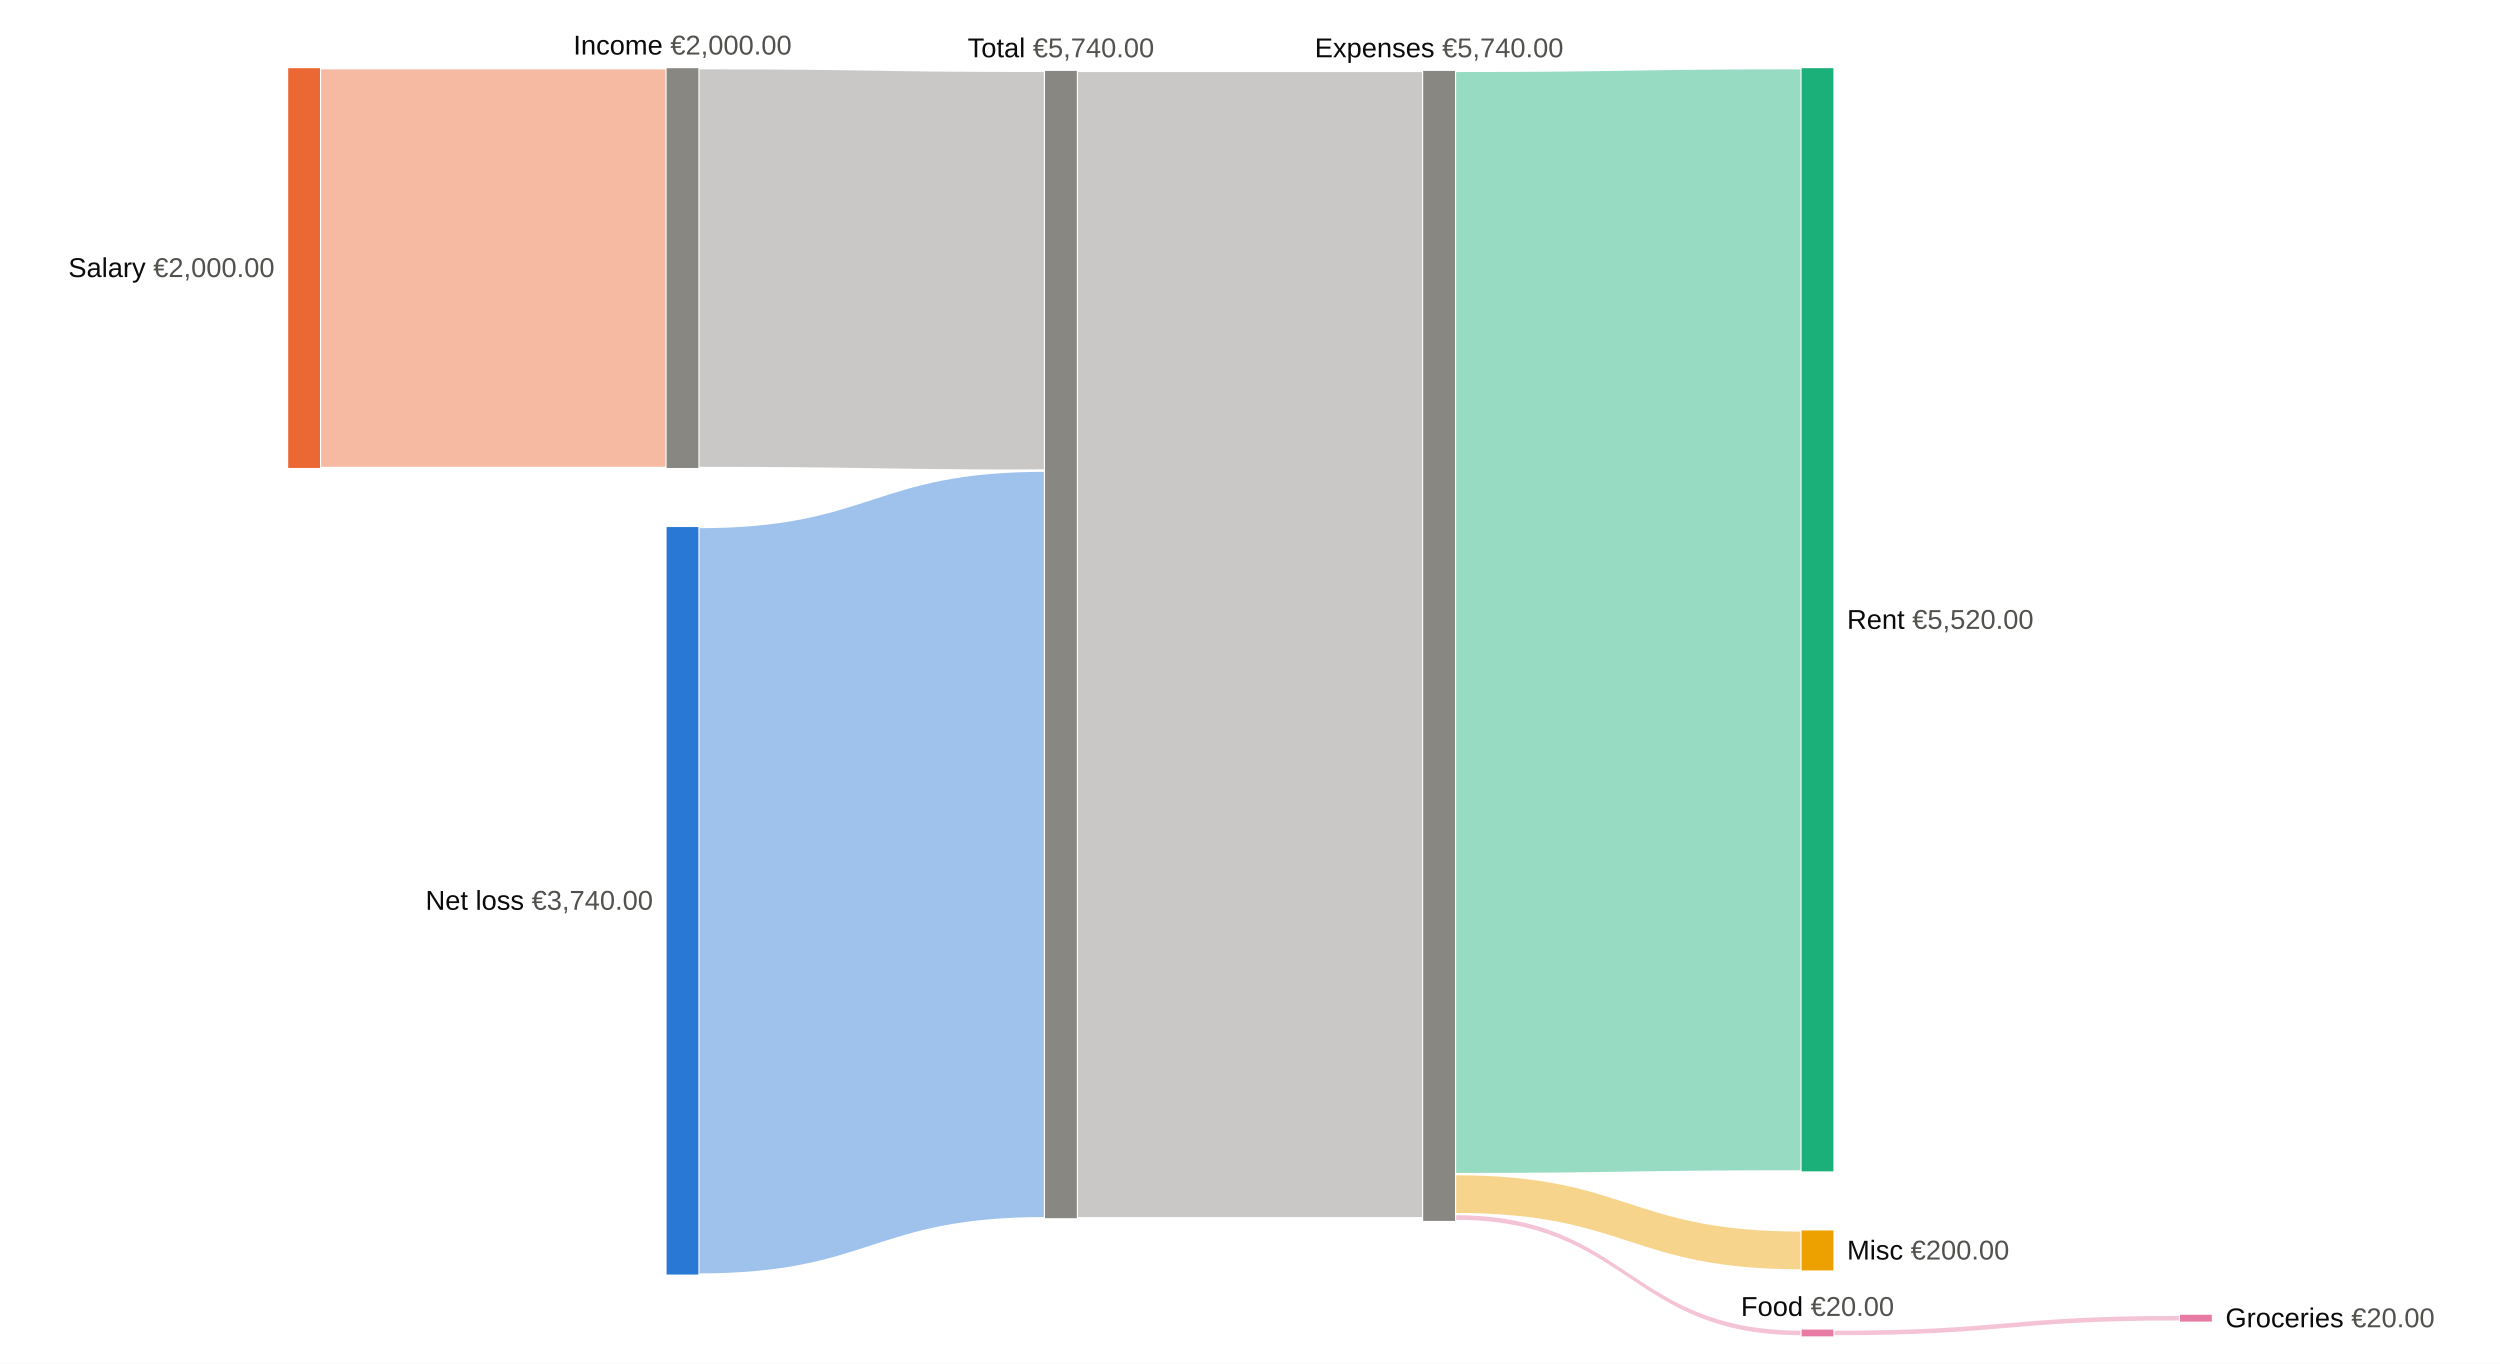
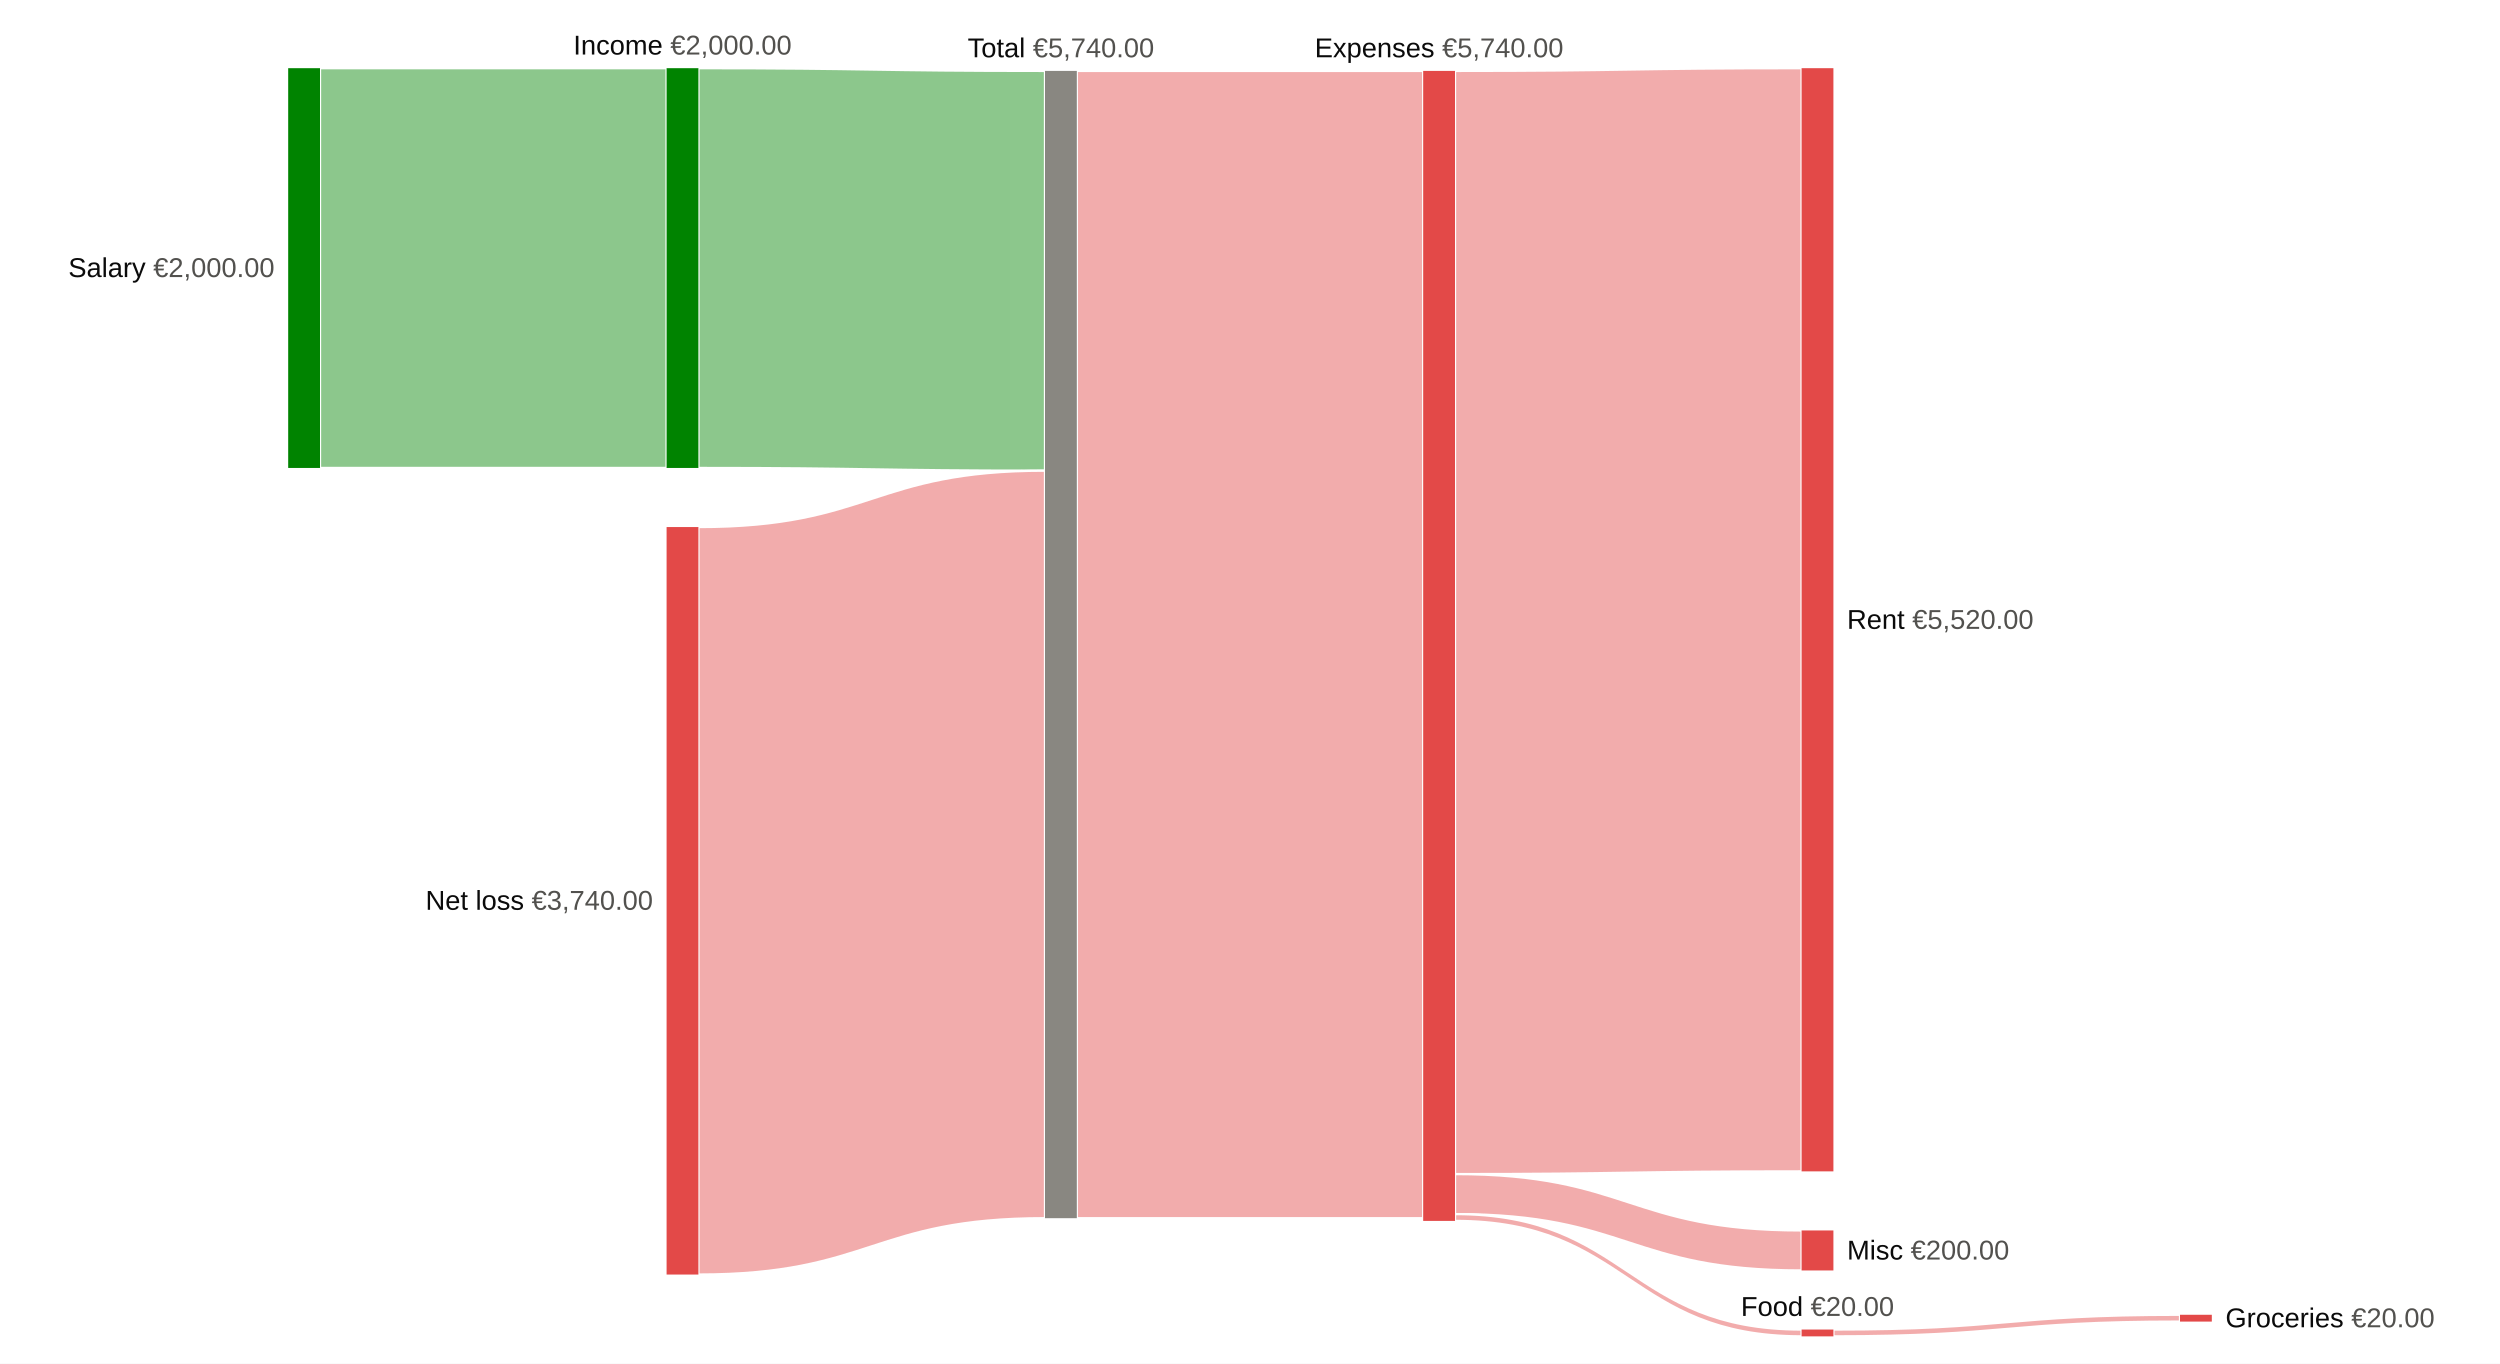
<svg xmlns="http://www.w3.org/2000/svg" width="1100" height="600" viewBox="0 0 1100 600" font-family="Segoe UI, Arial, Helvetica, sans-serif" font-size="12" data-report="income-expense" data-revenue="2000.00" data-trading="0.00" data-expenses="5740.00" data-net-income="-3740.00">
  <rect width="1100" height="600" fill="#ffffff" />
  <g fill-opacity="0.45" stroke="#ffffff" stroke-width="1">
-     <path d="M307.3,30C383.5,30 383.5,31.2 459.8,31.2L459.8,207.1C383.5,207.1 383.5,205.9 307.3,205.9Z" fill="#898781" />
-     <path d="M140.8,30C217,30 217,30 293.3,30L293.3,205.9C217,205.9 217,205.9 140.8,205.9Z" fill="#eb6834" />
-     <path d="M307.3,231.9C383.5,231.9 383.5,207.1 459.8,207.1L459.8,536C383.5,536 383.5,560.8 307.3,560.8Z" fill="#2a78d6" />
-     <path d="M473.8,31.2C550,31.2 550,31.2 626.2,31.2L626.2,536C550,536 550,536 473.8,536Z" fill="#898781" />
-     <path d="M640.2,31.2C716.5,31.2 716.5,30 792.7,30L792.7,515.4C716.5,515.4 716.5,516.6 640.2,516.6Z" fill="#1baf7a" />
-     <path d="M640.2,516.6C716.5,516.6 716.5,541.4 792.7,541.4L792.7,559C716.5,559 716.5,534.2 640.2,534.2Z" fill="#eda100" />
-     <path d="M640.2,534.2C716.5,534.2 716.5,585 792.7,585L792.7,588C716.5,588 716.5,537.2 640.2,537.2Z" fill="#e87ba4" />
-     <path d="M806.7,585C883,585 883,578.5 959.2,578.5L959.2,581.5C883,581.5 883,588 806.7,588Z" fill="#e87ba4" />
+     <path d="M307.3,30C383.5,30 383.5,31.2 459.8,31.2L459.8,207.1C383.5,207.1 383.5,205.9 307.3,205.9Z" fill="#008300" />
+     <path d="M140.8,30C217,30 217,30 293.3,30L293.3,205.9C217,205.9 217,205.9 140.8,205.9Z" fill="#008300" />
+     <path d="M307.3,231.9C383.5,231.9 383.5,207.1 459.8,207.1L459.8,536C383.5,536 383.5,560.8 307.3,560.8Z" fill="#e34948" />
+     <path d="M473.8,31.2C550,31.2 550,31.2 626.2,31.2L626.2,536C550,536 550,536 473.8,536Z" fill="#e34948" />
+     <path d="M640.2,31.2C716.5,31.2 716.5,30 792.7,30L792.7,515.4C716.5,515.4 716.5,516.6 640.2,516.6Z" fill="#e34948" />
+     <path d="M640.2,516.6C716.5,516.6 716.5,541.4 792.7,541.4L792.7,559C716.5,559 716.5,534.2 640.2,534.2Z" fill="#e34948" />
+     <path d="M640.2,534.2C716.5,534.2 716.5,585 792.7,585L792.7,588C716.5,588 716.5,537.2 640.2,537.2Z" fill="#e34948" />
+     <path d="M806.7,585C883,585 883,578.5 959.2,578.5L959.2,581.5C883,581.5 883,588 806.7,588Z" fill="#e34948" />
  </g>
  <g>
-     <rect x="126.8" y="30" width="14" height="175.9" fill="#eb6834" />
-     <rect x="293.3" y="30" width="14" height="175.9" fill="#898781" />
-     <rect x="293.3" y="231.9" width="14" height="328.9" fill="#2a78d6" />
+     <rect x="126.8" y="30" width="14" height="175.9" fill="#008300" />
+     <rect x="293.3" y="30" width="14" height="175.9" fill="#008300" />
+     <rect x="293.3" y="231.9" width="14" height="328.9" fill="#e34948" />
    <rect x="459.8" y="31.2" width="14" height="504.8" fill="#898781" />
-     <rect x="626.2" y="31.2" width="14" height="506" fill="#898781" />
-     <rect x="792.7" y="30" width="14" height="485.4" fill="#1baf7a" />
-     <rect x="792.7" y="541.4" width="14" height="17.6" fill="#eda100" />
-     <rect x="792.7" y="585" width="14" height="3" fill="#e87ba4" />
-     <rect x="959.2" y="578.5" width="14" height="3" fill="#e87ba4" />
+     <rect x="626.2" y="31.2" width="14" height="506" fill="#e34948" />
+     <rect x="792.7" y="30" width="14" height="485.4" fill="#e34948" />
+     <rect x="792.7" y="541.4" width="14" height="17.6" fill="#e34948" />
+     <rect x="792.7" y="585" width="14" height="3" fill="#e34948" />
+     <rect x="959.2" y="578.5" width="14" height="3" fill="#e34948" />
  </g>
  <g>
    <text x="120.8" y="121.9" text-anchor="end" fill="#ffffff" stroke="#ffffff" stroke-width="3" stroke-linejoin="round">Salary €2,000.00</text>
    <text x="120.8" y="121.9" text-anchor="end" fill="#0b0b0b">Salary <tspan fill="#52514e">€2,000.00</tspan>
    </text>
    <text x="300.3" y="24" text-anchor="middle" fill="#ffffff" stroke="#ffffff" stroke-width="3" stroke-linejoin="round">Income €2,000.00</text>
    <text x="300.3" y="24" text-anchor="middle" fill="#0b0b0b">Income <tspan fill="#52514e">€2,000.00</tspan>
    </text>
    <text x="287.3" y="400.3" text-anchor="end" fill="#ffffff" stroke="#ffffff" stroke-width="3" stroke-linejoin="round">Net loss €3,740.00</text>
    <text x="287.3" y="400.3" text-anchor="end" fill="#0b0b0b">Net loss <tspan fill="#52514e">€3,740.00</tspan>
    </text>
    <text x="466.8" y="25.2" text-anchor="middle" fill="#ffffff" stroke="#ffffff" stroke-width="3" stroke-linejoin="round">Total €5,740.00</text>
    <text x="466.8" y="25.2" text-anchor="middle" fill="#0b0b0b">Total <tspan fill="#52514e">€5,740.00</tspan>
    </text>
    <text x="633.2" y="25.2" text-anchor="middle" fill="#ffffff" stroke="#ffffff" stroke-width="3" stroke-linejoin="round">Expenses €5,740.00</text>
    <text x="633.2" y="25.2" text-anchor="middle" fill="#0b0b0b">Expenses <tspan fill="#52514e">€5,740.00</tspan>
    </text>
    <text x="812.7" y="276.7" text-anchor="start" fill="#ffffff" stroke="#ffffff" stroke-width="3" stroke-linejoin="round">Rent €5,520.00</text>
    <text x="812.7" y="276.7" text-anchor="start" fill="#0b0b0b">Rent <tspan fill="#52514e">€5,520.00</tspan>
    </text>
    <text x="812.7" y="554.2" text-anchor="start" fill="#ffffff" stroke="#ffffff" stroke-width="3" stroke-linejoin="round">Misc €200.00</text>
    <text x="812.7" y="554.2" text-anchor="start" fill="#0b0b0b">Misc <tspan fill="#52514e">€200.00</tspan>
    </text>
    <text x="799.7" y="579" text-anchor="middle" fill="#ffffff" stroke="#ffffff" stroke-width="3" stroke-linejoin="round">Food €20.00</text>
    <text x="799.7" y="579" text-anchor="middle" fill="#0b0b0b">Food <tspan fill="#52514e">€20.00</tspan>
    </text>
    <text x="979.2" y="584" text-anchor="start" fill="#ffffff" stroke="#ffffff" stroke-width="3" stroke-linejoin="round">Groceries €20.00</text>
    <text x="979.2" y="584" text-anchor="start" fill="#0b0b0b">Groceries <tspan fill="#52514e">€20.00</tspan>
    </text>
  </g>
</svg>
